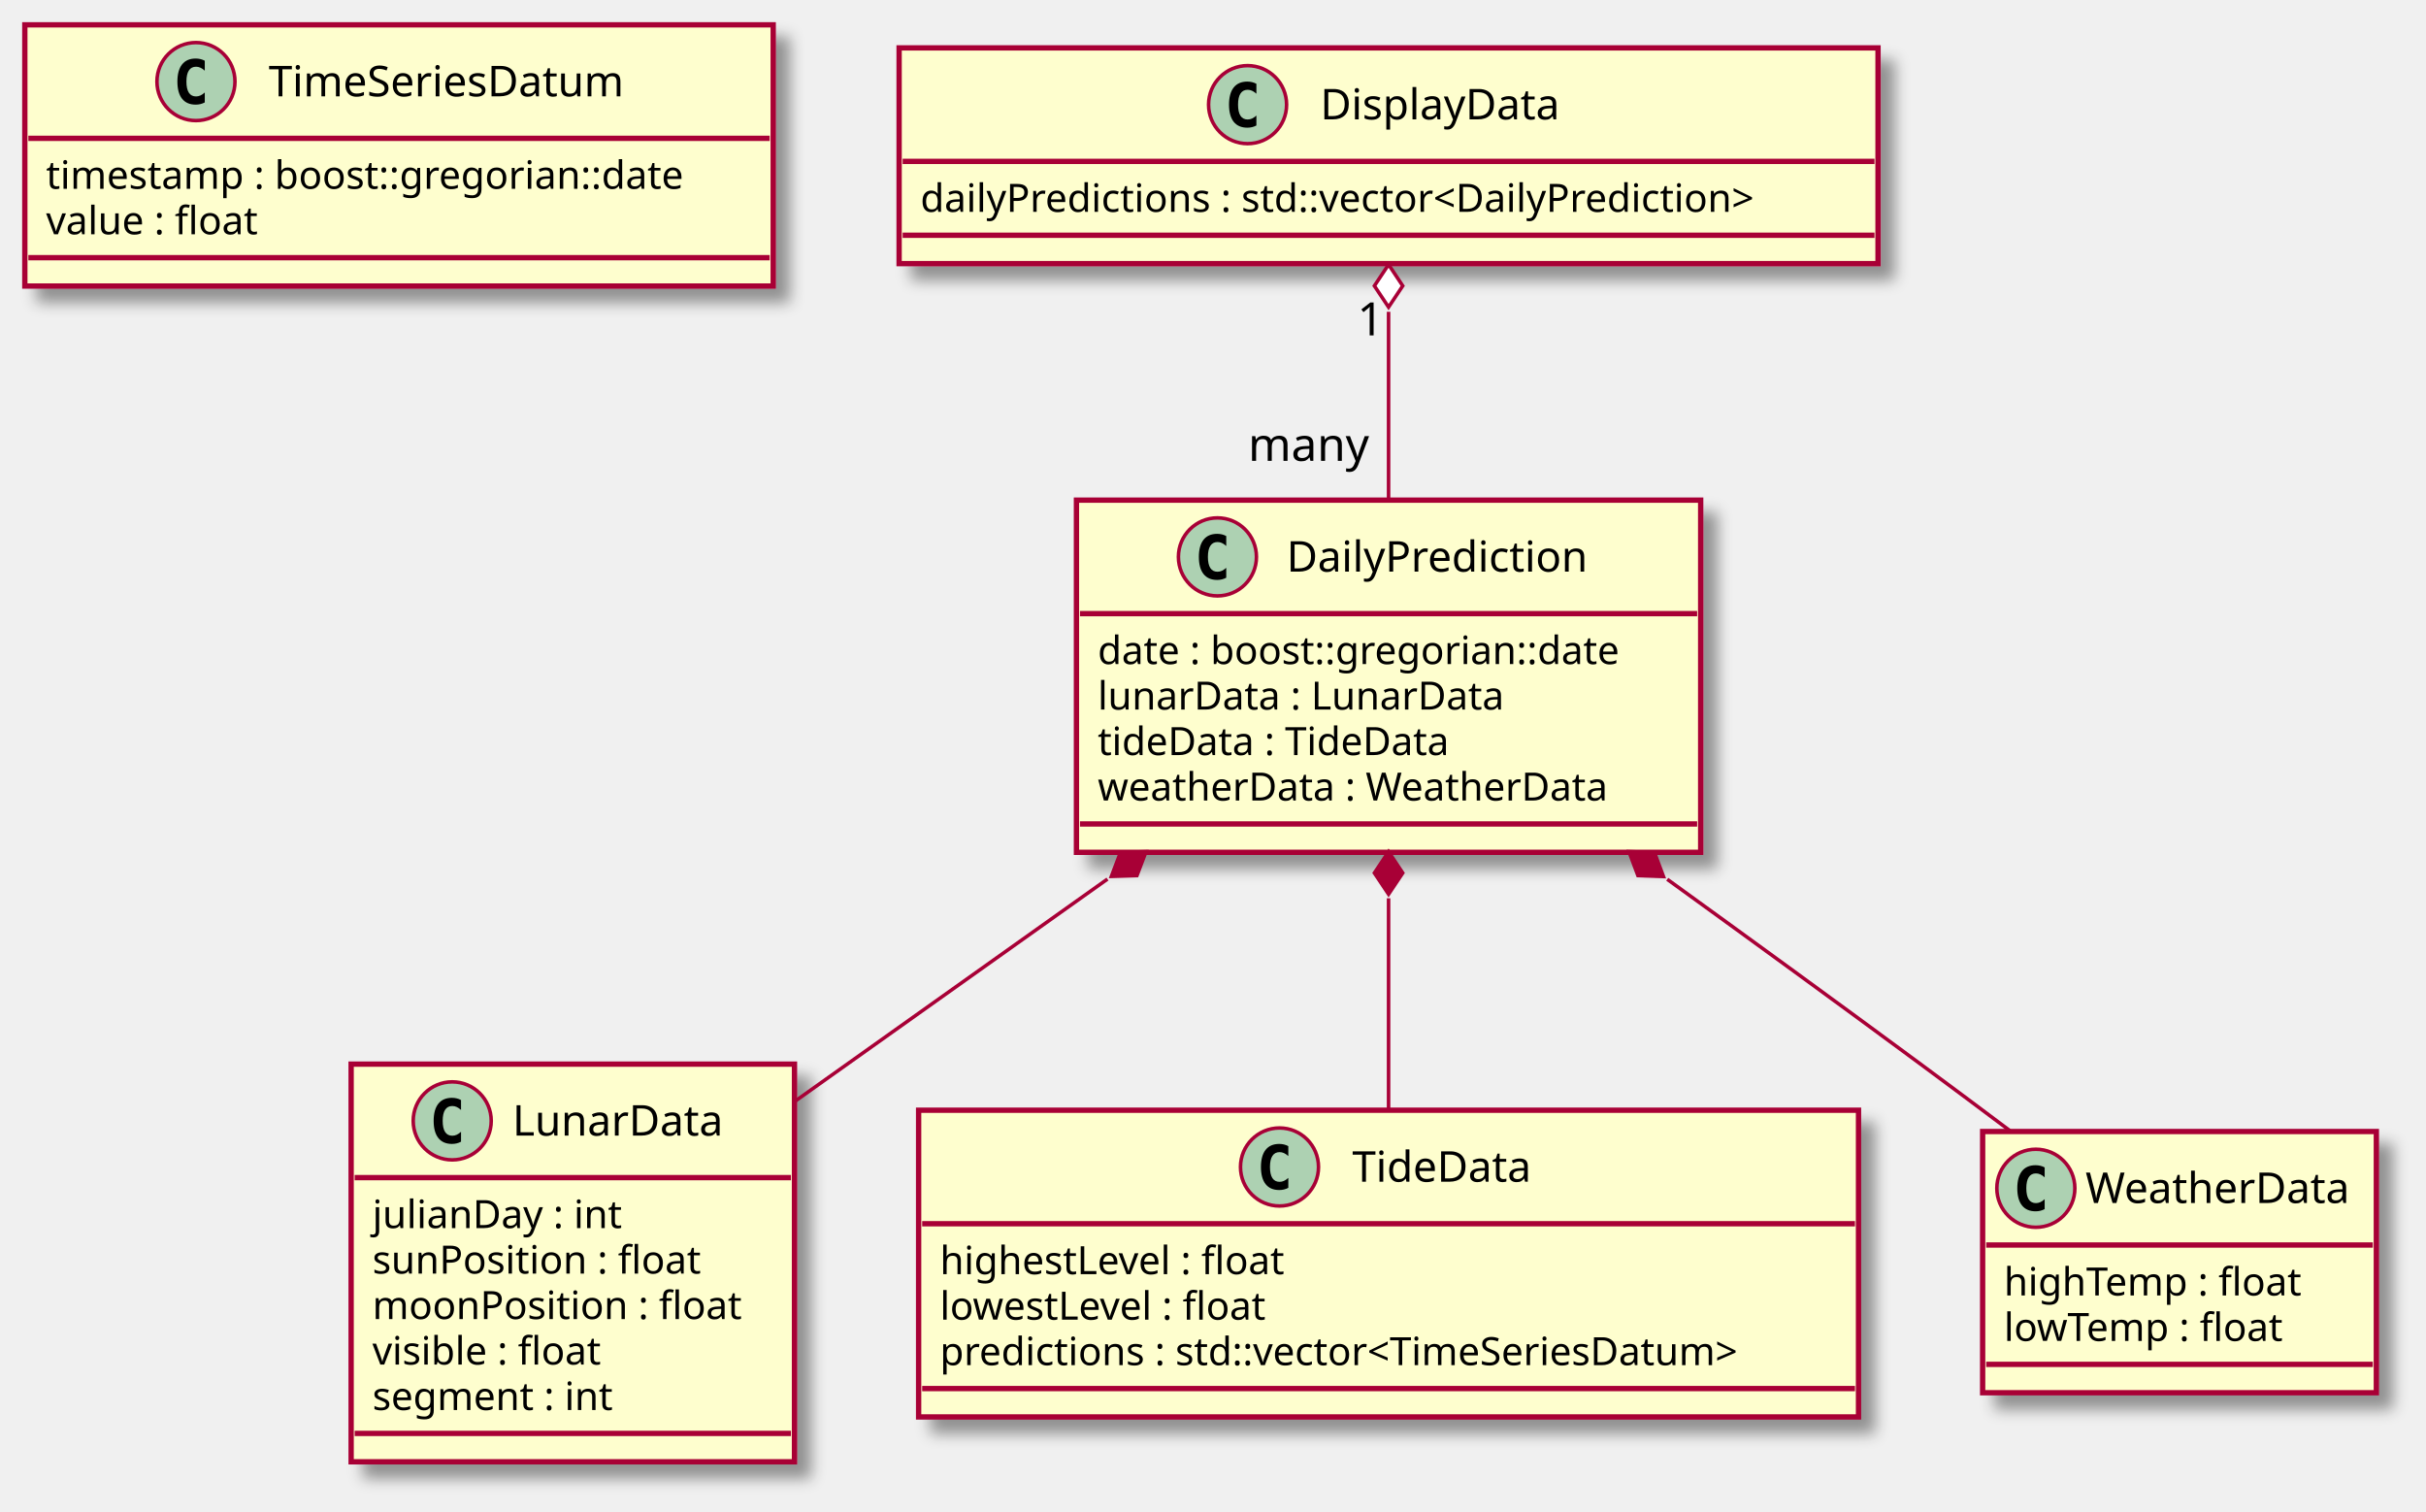
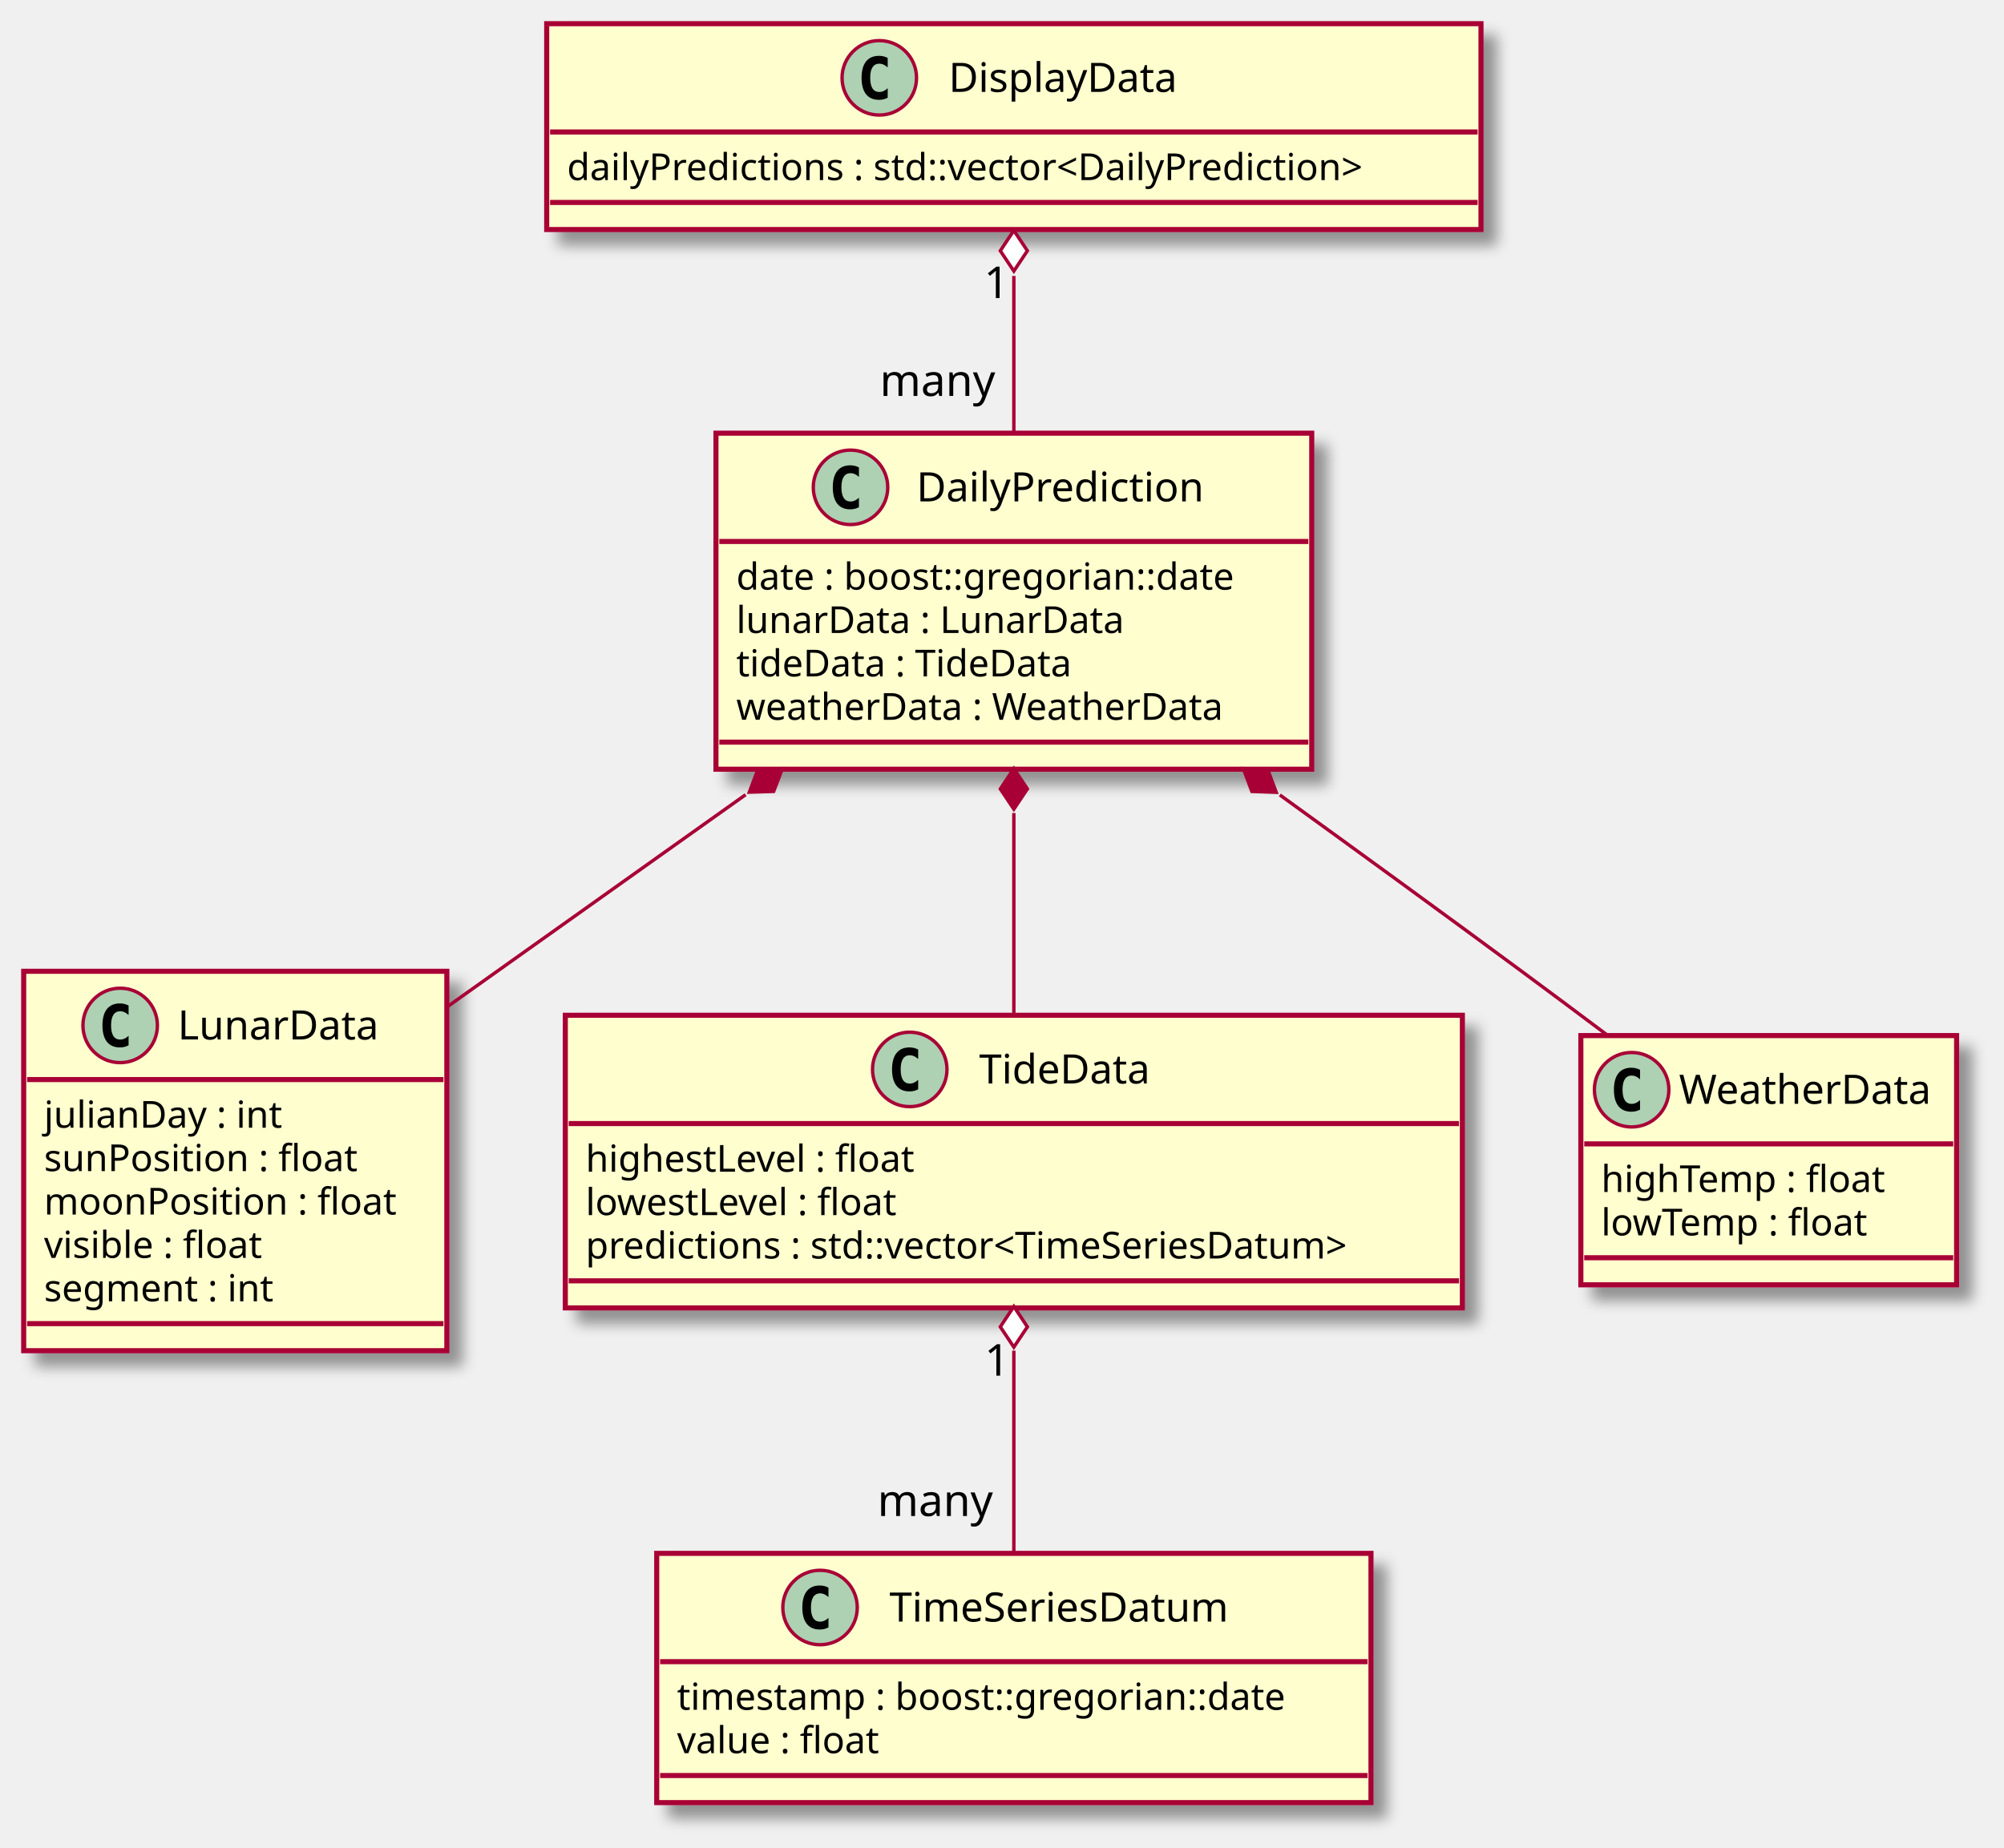
- <svg xmlns="http://www.w3.org/2000/svg" contentScriptType="application/ecmascript" contentStyleType="text/css" height="426px" preserveAspectRatio="none" style="width:684px;height:426px;background:#FFFFFF;" version="1.1" viewBox="0 0 684 426" width="684px" zoomAndPan="magnify">
+ <svg xmlns="http://www.w3.org/2000/svg" contentScriptType="application/ecmascript" contentStyleType="text/css" height="546px" preserveAspectRatio="none" style="width:592px;height:546px;background:#FFFFFF;" version="1.1" viewBox="0 0 592 546" width="592px" zoomAndPan="magnify">
  <defs>
-     <filter height="300%" id="f1357s3q4nxnzz" width="300%" x="-1" y="-1">
+     <filter height="300%" id="f10e1bovvrppil" width="300%" x="-1" y="-1">
      <feGaussianBlur result="blurOut" stdDeviation="2.0" />
      <feColorMatrix in="blurOut" result="blurOut2" type="matrix" values="0 0 0 0 0 0 0 0 0 0 0 0 0 0 0 0 0 0 .4 0" />
      <feOffset dx="4.0" dy="4.0" in="blurOut2" result="blurOut3" />
      <feBlend in="SourceGraphic" in2="blurOut3" mode="normal" />
    </filter>
  </defs>
  <g>
-     <rect codeLine="3" fill="#FEFECE" filter="url(#f1357s3q4nxnzz)" height="73.646" id="TimeSeriesDatum" style="stroke:#A80036;stroke-width:1.5;" width="211" x="7" y="7" />
-     <ellipse cx="55.25" cy="23" fill="#ADD1B2" rx="11" ry="11" style="stroke:#A80036;stroke-width:1.0;" />
-     <path d="M57.734,28.875 Q57.156,29.188 56.516,29.344 Q55.875,29.5 55.172,29.5 Q52.656,29.5 51.328,27.828 Q50.016,26.156 50.016,23 Q50.016,19.844 51.328,18.172 Q52.656,16.5 55.172,16.5 Q55.875,16.5 56.516,16.656 Q57.172,16.812 57.734,17.125 L57.734,19.922 Q57.094,19.344 56.5,19.078 Q55.906,18.812 55.281,18.812 Q53.938,18.812 53.25,19.875 Q52.562,20.922 52.562,23 Q52.562,25.078 53.25,26.141 Q53.938,27.188 55.281,27.188 Q55.906,27.188 56.5,26.922 Q57.094,26.656 57.734,26.078 L57.734,28.875 Z " fill="#000000" />
-     <text fill="#000000" font-family="sans-serif" font-size="12" lengthAdjust="spacing" textLength="106" x="75.75" y="27.154">TimeSeriesDatum</text>
-     <line style="stroke:#A80036;stroke-width:1.5;" x1="8" x2="217" y1="39" y2="39" />
-     <text fill="#000000" font-family="sans-serif" font-size="11" lengthAdjust="spacing" textLength="199" x="13" y="53.225">timestamp : boost::gregorian::date</text>
-     <text fill="#000000" font-family="sans-serif" font-size="11" lengthAdjust="spacing" textLength="68" x="13" y="66.048">value : float</text>
-     <line style="stroke:#A80036;stroke-width:1.5;" x1="8" x2="217" y1="72.646" y2="72.646" />
-     <rect codeLine="8" fill="#FEFECE" filter="url(#f1357s3q4nxnzz)" height="60.823" id="DisplayData" style="stroke:#A80036;stroke-width:1.5;" width="276" x="253.5" y="13.5" />
-     <ellipse cx="351.75" cy="29.5" fill="#ADD1B2" rx="11" ry="11" style="stroke:#A80036;stroke-width:1.0;" />
-     <path d="M354.234,35.375 Q353.656,35.688 353.016,35.844 Q352.375,36 351.672,36 Q349.156,36 347.828,34.328 Q346.516,32.656 346.516,29.5 Q346.516,26.344 347.828,24.672 Q349.156,23 351.672,23 Q352.375,23 353.016,23.156 Q353.672,23.312 354.234,23.625 L354.234,26.422 Q353.594,25.844 353,25.578 Q352.406,25.312 351.781,25.312 Q350.438,25.312 349.75,26.375 Q349.062,27.422 349.062,29.5 Q349.062,31.578 349.75,32.641 Q350.438,33.688 351.781,33.688 Q352.406,33.688 353,33.422 Q353.594,33.156 354.234,32.578 L354.234,35.375 Z " fill="#000000" />
-     <text fill="#000000" font-family="sans-serif" font-size="12" lengthAdjust="spacing" textLength="71" x="372.25" y="33.654">DisplayData</text>
-     <line style="stroke:#A80036;stroke-width:1.5;" x1="254.5" x2="528.5" y1="45.5" y2="45.5" />
-     <text fill="#000000" font-family="sans-serif" font-size="11" lengthAdjust="spacing" textLength="264" x="259.5" y="59.725">dailyPredictions : std::vector&lt;DailyPrediction&gt;</text>
-     <line style="stroke:#A80036;stroke-width:1.5;" x1="254.5" x2="528.5" y1="66.323" y2="66.323" />
-     <rect codeLine="12" fill="#FEFECE" filter="url(#f1357s3q4nxnzz)" height="99.291" id="DailyPrediction" style="stroke:#A80036;stroke-width:1.5;" width="176" x="303.5" y="141" />
-     <ellipse cx="343.25" cy="157" fill="#ADD1B2" rx="11" ry="11" style="stroke:#A80036;stroke-width:1.0;" />
-     <path d="M345.734,162.875 Q345.156,163.188 344.516,163.344 Q343.875,163.5 343.172,163.5 Q340.656,163.5 339.328,161.828 Q338.016,160.156 338.016,157 Q338.016,153.844 339.328,152.172 Q340.656,150.5 343.172,150.5 Q343.875,150.5 344.516,150.656 Q345.172,150.812 345.734,151.125 L345.734,153.922 Q345.094,153.344 344.5,153.078 Q343.906,152.812 343.281,152.812 Q341.938,152.812 341.25,153.875 Q340.562,154.922 340.562,157 Q340.562,159.078 341.25,160.141 Q341.938,161.188 343.281,161.188 Q343.906,161.188 344.5,160.922 Q345.094,160.656 345.734,160.078 L345.734,162.875 Z " fill="#000000" />
-     <text fill="#000000" font-family="sans-serif" font-size="12" lengthAdjust="spacing" textLength="89" x="362.75" y="161.154">DailyPrediction</text>
-     <line style="stroke:#A80036;stroke-width:1.5;" x1="304.5" x2="478.5" y1="173" y2="173" />
-     <text fill="#000000" font-family="sans-serif" font-size="11" lengthAdjust="spacing" textLength="164" x="309.5" y="187.225">date : boost::gregorian::date</text>
-     <text fill="#000000" font-family="sans-serif" font-size="11" lengthAdjust="spacing" textLength="125" x="309.5" y="200.048">lunarData : LunarData</text>
-     <text fill="#000000" font-family="sans-serif" font-size="11" lengthAdjust="spacing" textLength="109" x="309.5" y="212.871">tideData : TideData</text>
-     <text fill="#000000" font-family="sans-serif" font-size="11" lengthAdjust="spacing" textLength="158" x="309.5" y="225.694">weatherData : WeatherData</text>
-     <line style="stroke:#A80036;stroke-width:1.5;" x1="304.5" x2="478.5" y1="232.292" y2="232.292" />
-     <rect codeLine="19" fill="#FEFECE" filter="url(#f1357s3q4nxnzz)" height="112.114" id="LunarData" style="stroke:#A80036;stroke-width:1.5;" width="125" x="99" y="300" />
-     <ellipse cx="127.5" cy="316" fill="#ADD1B2" rx="11" ry="11" style="stroke:#A80036;stroke-width:1.0;" />
-     <path d="M129.984,321.875 Q129.406,322.188 128.766,322.344 Q128.125,322.5 127.422,322.5 Q124.906,322.5 123.578,320.828 Q122.266,319.156 122.266,316 Q122.266,312.844 123.578,311.172 Q124.906,309.5 127.422,309.5 Q128.125,309.5 128.766,309.656 Q129.422,309.812 129.984,310.125 L129.984,312.922 Q129.344,312.344 128.75,312.078 Q128.156,311.812 127.531,311.812 Q126.188,311.812 125.5,312.875 Q124.812,313.922 124.812,316 Q124.812,318.078 125.5,319.141 Q126.188,320.188 127.531,320.188 Q128.156,320.188 128.75,319.922 Q129.344,319.656 129.984,319.078 L129.984,321.875 Z " fill="#000000" />
-     <text fill="#000000" font-family="sans-serif" font-size="12" lengthAdjust="spacing" textLength="63" x="144.5" y="320.154">LunarData</text>
-     <line style="stroke:#A80036;stroke-width:1.5;" x1="100" x2="223" y1="332" y2="332" />
-     <text fill="#000000" font-family="sans-serif" font-size="11" lengthAdjust="spacing" textLength="78" x="105" y="346.225">julianDay : int</text>
-     <text fill="#000000" font-family="sans-serif" font-size="11" lengthAdjust="spacing" textLength="101" x="105" y="359.048">sunPosition : float</text>
-     <text fill="#000000" font-family="sans-serif" font-size="11" lengthAdjust="spacing" textLength="113" x="105" y="371.871">moonPosition : float</text>
-     <text fill="#000000" font-family="sans-serif" font-size="11" lengthAdjust="spacing" textLength="73" x="105" y="384.694">visible : float</text>
-     <text fill="#000000" font-family="sans-serif" font-size="11" lengthAdjust="spacing" textLength="75" x="105" y="397.517">segment : int</text>
-     <line style="stroke:#A80036;stroke-width:1.5;" x1="100" x2="223" y1="404.114" y2="404.114" />
-     <rect codeLine="27" fill="#FEFECE" filter="url(#f1357s3q4nxnzz)" height="86.469" id="TideData" style="stroke:#A80036;stroke-width:1.5;" width="265" x="259" y="313" />
-     <ellipse cx="360.75" cy="329" fill="#ADD1B2" rx="11" ry="11" style="stroke:#A80036;stroke-width:1.0;" />
-     <path d="M363.234,334.875 Q362.656,335.188 362.016,335.344 Q361.375,335.5 360.672,335.5 Q358.156,335.5 356.828,333.828 Q355.516,332.156 355.516,329 Q355.516,325.844 356.828,324.172 Q358.156,322.5 360.672,322.5 Q361.375,322.5 362.016,322.656 Q362.672,322.812 363.234,323.125 L363.234,325.922 Q362.594,325.344 362,325.078 Q361.406,324.812 360.781,324.812 Q359.438,324.812 358.75,325.875 Q358.062,326.922 358.062,329 Q358.062,331.078 358.75,332.141 Q359.438,333.188 360.781,333.188 Q361.406,333.188 362,332.922 Q362.594,332.656 363.234,332.078 L363.234,334.875 Z " fill="#000000" />
-     <text fill="#000000" font-family="sans-serif" font-size="12" lengthAdjust="spacing" textLength="53" x="381.25" y="333.154">TideData</text>
-     <line style="stroke:#A80036;stroke-width:1.5;" x1="260" x2="523" y1="345" y2="345" />
-     <text fill="#000000" font-family="sans-serif" font-size="11" lengthAdjust="spacing" textLength="108" x="265" y="359.225">highestLevel : float</text>
-     <text fill="#000000" font-family="sans-serif" font-size="11" lengthAdjust="spacing" textLength="103" x="265" y="372.048">lowestLevel : float</text>
-     <text fill="#000000" font-family="sans-serif" font-size="11" lengthAdjust="spacing" textLength="253" x="265" y="384.871">predictions : std::vector&lt;TimeSeriesDatum&gt;</text>
-     <line style="stroke:#A80036;stroke-width:1.5;" x1="260" x2="523" y1="391.469" y2="391.469" />
-     <rect codeLine="33" fill="#FEFECE" filter="url(#f1357s3q4nxnzz)" height="73.646" id="WeatherData" style="stroke:#A80036;stroke-width:1.5;" width="111" x="559" y="319" />
-     <ellipse cx="574" cy="335" fill="#ADD1B2" rx="11" ry="11" style="stroke:#A80036;stroke-width:1.0;" />
-     <path d="M576.484,340.875 Q575.906,341.188 575.266,341.344 Q574.625,341.5 573.922,341.5 Q571.406,341.5 570.078,339.828 Q568.766,338.156 568.766,335 Q568.766,331.844 570.078,330.172 Q571.406,328.5 573.922,328.5 Q574.625,328.5 575.266,328.656 Q575.922,328.812 576.484,329.125 L576.484,331.922 Q575.844,331.344 575.25,331.078 Q574.656,330.812 574.031,330.812 Q572.688,330.812 572,331.875 Q571.312,332.922 571.312,335 Q571.312,337.078 572,338.141 Q572.688,339.188 574.031,339.188 Q574.656,339.188 575.25,338.922 Q575.844,338.656 576.484,338.078 L576.484,340.875 Z " fill="#000000" />
-     <text fill="#000000" font-family="sans-serif" font-size="12" lengthAdjust="spacing" textLength="79" x="588" y="339.154">WeatherData</text>
-     <line style="stroke:#A80036;stroke-width:1.5;" x1="560" x2="669" y1="351" y2="351" />
-     <text fill="#000000" font-family="sans-serif" font-size="11" lengthAdjust="spacing" textLength="93" x="565" y="365.225">highTemp : float</text>
-     <text fill="#000000" font-family="sans-serif" font-size="11" lengthAdjust="spacing" textLength="88" x="565" y="378.048">lowTemp : float</text>
-     <line style="stroke:#A80036;stroke-width:1.5;" x1="560" x2="669" y1="384.646" y2="384.646" />
-     <path codeLine="38" d="M391.5,87.9 C391.5,104.56 391.5,123.72 391.5,140.89 " fill="none" id="DisplayData-backto-DailyPrediction" style="stroke:#A80036;stroke-width:1.0;" />
-     <polygon fill="#FFFFFF" points="391.5,74.59,387.5,80.59,391.5,86.59,395.5,80.59,391.5,74.59" style="stroke:#A80036;stroke-width:1.0;" />
-     <text fill="#000000" font-family="sans-serif" font-size="13" lengthAdjust="spacing" textLength="8" x="382.675" y="94.561">1</text>
-     <text fill="#000000" font-family="sans-serif" font-size="13" lengthAdjust="spacing" textLength="37" x="351.898" y="129.93">many</text>
-     <path codeLine="39" d="M312.25,247.83 C283.44,268.32 251.3,291.16 224.13,310.48 " fill="none" id="DailyPrediction-backto-LunarData" style="stroke:#A80036;stroke-width:1.0;" />
-     <polygon fill="#A80036" points="323.12,240.11,315.912,240.334,313.347,247.074,320.555,246.849,323.12,240.11" style="stroke:#A80036;stroke-width:1.0;" />
-     <path codeLine="40" d="M391.5,253.24 C391.5,273.17 391.5,294.78 391.5,312.94 " fill="none" id="DailyPrediction-backto-TideData" style="stroke:#A80036;stroke-width:1.0;" />
-     <polygon fill="#A80036" points="391.5,240.11,387.5,246.11,391.5,252.11,395.5,246.11,391.5,240.11" style="stroke:#A80036;stroke-width:1.0;" />
-     <path codeLine="41" d="M470.07,247.89 C493.15,264.58 518.4,282.94 541.5,300 C549.67,306.03 558.32,312.49 566.69,318.77 " fill="none" id="DailyPrediction-backto-WeatherData" style="stroke:#A80036;stroke-width:1.0;" />
-     <polygon fill="#A80036" points="459.28,240.1,461.808,246.853,469.014,247.117,466.486,240.364,459.28,240.1" style="stroke:#A80036;stroke-width:1.0;" />
+     <rect codeLine="3" fill="#FEFECE" filter="url(#f10e1bovvrppil)" height="73.646" id="TimeSeriesDatum" style="stroke:#A80036;stroke-width:1.5;" width="211" x="194" y="459" />
+     <ellipse cx="242.25" cy="475" fill="#ADD1B2" rx="11" ry="11" style="stroke:#A80036;stroke-width:1.0;" />
+     <path d="M244.734,480.875 Q244.156,481.188 243.516,481.344 Q242.875,481.5 242.172,481.5 Q239.656,481.5 238.328,479.828 Q237.016,478.156 237.016,475 Q237.016,471.844 238.328,470.172 Q239.656,468.5 242.172,468.5 Q242.875,468.5 243.516,468.656 Q244.172,468.812 244.734,469.125 L244.734,471.922 Q244.094,471.344 243.5,471.078 Q242.906,470.812 242.281,470.812 Q240.938,470.812 240.25,471.875 Q239.562,472.922 239.562,475 Q239.562,477.078 240.25,478.141 Q240.938,479.188 242.281,479.188 Q242.906,479.188 243.5,478.922 Q244.094,478.656 244.734,478.078 L244.734,480.875 Z " fill="#000000" />
+     <text fill="#000000" font-family="sans-serif" font-size="12" lengthAdjust="spacing" textLength="106" x="262.75" y="479.154">TimeSeriesDatum</text>
+     <line style="stroke:#A80036;stroke-width:1.5;" x1="195" x2="404" y1="491" y2="491" />
+     <text fill="#000000" font-family="sans-serif" font-size="11" lengthAdjust="spacing" textLength="199" x="200" y="505.225">timestamp : boost::gregorian::date</text>
+     <text fill="#000000" font-family="sans-serif" font-size="11" lengthAdjust="spacing" textLength="68" x="200" y="518.048">value : float</text>
+     <line style="stroke:#A80036;stroke-width:1.5;" x1="195" x2="404" y1="524.646" y2="524.646" />
+     <rect codeLine="8" fill="#FEFECE" filter="url(#f10e1bovvrppil)" height="60.823" id="DisplayData" style="stroke:#A80036;stroke-width:1.5;" width="276" x="161.5" y="7" />
+     <ellipse cx="259.75" cy="23" fill="#ADD1B2" rx="11" ry="11" style="stroke:#A80036;stroke-width:1.0;" />
+     <path d="M262.234,28.875 Q261.656,29.188 261.016,29.344 Q260.375,29.5 259.672,29.5 Q257.156,29.5 255.828,27.828 Q254.516,26.156 254.516,23 Q254.516,19.844 255.828,18.172 Q257.156,16.5 259.672,16.5 Q260.375,16.5 261.016,16.656 Q261.672,16.812 262.234,17.125 L262.234,19.922 Q261.594,19.344 261,19.078 Q260.406,18.812 259.781,18.812 Q258.438,18.812 257.75,19.875 Q257.062,20.922 257.062,23 Q257.062,25.078 257.75,26.141 Q258.438,27.188 259.781,27.188 Q260.406,27.188 261,26.922 Q261.594,26.656 262.234,26.078 L262.234,28.875 Z " fill="#000000" />
+     <text fill="#000000" font-family="sans-serif" font-size="12" lengthAdjust="spacing" textLength="71" x="280.25" y="27.154">DisplayData</text>
+     <line style="stroke:#A80036;stroke-width:1.5;" x1="162.5" x2="436.5" y1="39" y2="39" />
+     <text fill="#000000" font-family="sans-serif" font-size="11" lengthAdjust="spacing" textLength="264" x="167.5" y="53.225">dailyPredictions : std::vector&lt;DailyPrediction&gt;</text>
+     <line style="stroke:#A80036;stroke-width:1.5;" x1="162.5" x2="436.5" y1="59.823" y2="59.823" />
+     <rect codeLine="12" fill="#FEFECE" filter="url(#f10e1bovvrppil)" height="99.291" id="DailyPrediction" style="stroke:#A80036;stroke-width:1.5;" width="176" x="211.5" y="128" />
+     <ellipse cx="251.25" cy="144" fill="#ADD1B2" rx="11" ry="11" style="stroke:#A80036;stroke-width:1.0;" />
+     <path d="M253.734,149.875 Q253.156,150.188 252.516,150.344 Q251.875,150.5 251.172,150.5 Q248.656,150.5 247.328,148.828 Q246.016,147.156 246.016,144 Q246.016,140.844 247.328,139.172 Q248.656,137.5 251.172,137.5 Q251.875,137.5 252.516,137.656 Q253.172,137.812 253.734,138.125 L253.734,140.922 Q253.094,140.344 252.5,140.078 Q251.906,139.812 251.281,139.812 Q249.938,139.812 249.25,140.875 Q248.562,141.922 248.562,144 Q248.562,146.078 249.25,147.141 Q249.938,148.188 251.281,148.188 Q251.906,148.188 252.5,147.922 Q253.094,147.656 253.734,147.078 L253.734,149.875 Z " fill="#000000" />
+     <text fill="#000000" font-family="sans-serif" font-size="12" lengthAdjust="spacing" textLength="89" x="270.75" y="148.154">DailyPrediction</text>
+     <line style="stroke:#A80036;stroke-width:1.5;" x1="212.5" x2="386.5" y1="160" y2="160" />
+     <text fill="#000000" font-family="sans-serif" font-size="11" lengthAdjust="spacing" textLength="164" x="217.5" y="174.225">date : boost::gregorian::date</text>
+     <text fill="#000000" font-family="sans-serif" font-size="11" lengthAdjust="spacing" textLength="125" x="217.5" y="187.048">lunarData : LunarData</text>
+     <text fill="#000000" font-family="sans-serif" font-size="11" lengthAdjust="spacing" textLength="109" x="217.5" y="199.871">tideData : TideData</text>
+     <text fill="#000000" font-family="sans-serif" font-size="11" lengthAdjust="spacing" textLength="158" x="217.5" y="212.694">weatherData : WeatherData</text>
+     <line style="stroke:#A80036;stroke-width:1.5;" x1="212.5" x2="386.5" y1="219.292" y2="219.292" />
+     <rect codeLine="19" fill="#FEFECE" filter="url(#f10e1bovvrppil)" height="112.114" id="LunarData" style="stroke:#A80036;stroke-width:1.5;" width="125" x="7" y="287" />
+     <ellipse cx="35.5" cy="303" fill="#ADD1B2" rx="11" ry="11" style="stroke:#A80036;stroke-width:1.0;" />
+     <path d="M37.984,308.875 Q37.406,309.188 36.766,309.344 Q36.125,309.5 35.422,309.5 Q32.906,309.5 31.578,307.828 Q30.266,306.156 30.266,303 Q30.266,299.844 31.578,298.172 Q32.906,296.5 35.422,296.5 Q36.125,296.5 36.766,296.656 Q37.422,296.812 37.984,297.125 L37.984,299.922 Q37.344,299.344 36.75,299.078 Q36.156,298.812 35.531,298.812 Q34.188,298.812 33.5,299.875 Q32.812,300.922 32.812,303 Q32.812,305.078 33.5,306.141 Q34.188,307.188 35.531,307.188 Q36.156,307.188 36.75,306.922 Q37.344,306.656 37.984,306.078 L37.984,308.875 Z " fill="#000000" />
+     <text fill="#000000" font-family="sans-serif" font-size="12" lengthAdjust="spacing" textLength="63" x="52.5" y="307.154">LunarData</text>
+     <line style="stroke:#A80036;stroke-width:1.5;" x1="8" x2="131" y1="319" y2="319" />
+     <text fill="#000000" font-family="sans-serif" font-size="11" lengthAdjust="spacing" textLength="78" x="13" y="333.225">julianDay : int</text>
+     <text fill="#000000" font-family="sans-serif" font-size="11" lengthAdjust="spacing" textLength="101" x="13" y="346.048">sunPosition : float</text>
+     <text fill="#000000" font-family="sans-serif" font-size="11" lengthAdjust="spacing" textLength="113" x="13" y="358.871">moonPosition : float</text>
+     <text fill="#000000" font-family="sans-serif" font-size="11" lengthAdjust="spacing" textLength="73" x="13" y="371.694">visible : float</text>
+     <text fill="#000000" font-family="sans-serif" font-size="11" lengthAdjust="spacing" textLength="75" x="13" y="384.517">segment : int</text>
+     <line style="stroke:#A80036;stroke-width:1.5;" x1="8" x2="131" y1="391.114" y2="391.114" />
+     <rect codeLine="27" fill="#FEFECE" filter="url(#f10e1bovvrppil)" height="86.469" id="TideData" style="stroke:#A80036;stroke-width:1.5;" width="265" x="167" y="300" />
+     <ellipse cx="268.75" cy="316" fill="#ADD1B2" rx="11" ry="11" style="stroke:#A80036;stroke-width:1.0;" />
+     <path d="M271.234,321.875 Q270.656,322.188 270.016,322.344 Q269.375,322.5 268.672,322.5 Q266.156,322.5 264.828,320.828 Q263.516,319.156 263.516,316 Q263.516,312.844 264.828,311.172 Q266.156,309.5 268.672,309.5 Q269.375,309.5 270.016,309.656 Q270.672,309.812 271.234,310.125 L271.234,312.922 Q270.594,312.344 270,312.078 Q269.406,311.812 268.781,311.812 Q267.438,311.812 266.75,312.875 Q266.062,313.922 266.062,316 Q266.062,318.078 266.75,319.141 Q267.438,320.188 268.781,320.188 Q269.406,320.188 270,319.922 Q270.594,319.656 271.234,319.078 L271.234,321.875 Z " fill="#000000" />
+     <text fill="#000000" font-family="sans-serif" font-size="12" lengthAdjust="spacing" textLength="53" x="289.25" y="320.154">TideData</text>
+     <line style="stroke:#A80036;stroke-width:1.5;" x1="168" x2="431" y1="332" y2="332" />
+     <text fill="#000000" font-family="sans-serif" font-size="11" lengthAdjust="spacing" textLength="108" x="173" y="346.225">highestLevel : float</text>
+     <text fill="#000000" font-family="sans-serif" font-size="11" lengthAdjust="spacing" textLength="103" x="173" y="359.048">lowestLevel : float</text>
+     <text fill="#000000" font-family="sans-serif" font-size="11" lengthAdjust="spacing" textLength="253" x="173" y="371.871">predictions : std::vector&lt;TimeSeriesDatum&gt;</text>
+     <line style="stroke:#A80036;stroke-width:1.5;" x1="168" x2="431" y1="378.469" y2="378.469" />
+     <rect codeLine="33" fill="#FEFECE" filter="url(#f10e1bovvrppil)" height="73.646" id="WeatherData" style="stroke:#A80036;stroke-width:1.5;" width="111" x="467" y="306" />
+     <ellipse cx="482" cy="322" fill="#ADD1B2" rx="11" ry="11" style="stroke:#A80036;stroke-width:1.0;" />
+     <path d="M484.484,327.875 Q483.906,328.188 483.266,328.344 Q482.625,328.5 481.922,328.5 Q479.406,328.5 478.078,326.828 Q476.766,325.156 476.766,322 Q476.766,318.844 478.078,317.172 Q479.406,315.5 481.922,315.5 Q482.625,315.5 483.266,315.656 Q483.922,315.812 484.484,316.125 L484.484,318.922 Q483.844,318.344 483.25,318.078 Q482.656,317.812 482.031,317.812 Q480.688,317.812 480,318.875 Q479.312,319.922 479.312,322 Q479.312,324.078 480,325.141 Q480.688,326.188 482.031,326.188 Q482.656,326.188 483.25,325.922 Q483.844,325.656 484.484,325.078 L484.484,327.875 Z " fill="#000000" />
+     <text fill="#000000" font-family="sans-serif" font-size="12" lengthAdjust="spacing" textLength="79" x="496" y="326.154">WeatherData</text>
+     <line style="stroke:#A80036;stroke-width:1.5;" x1="468" x2="577" y1="338" y2="338" />
+     <text fill="#000000" font-family="sans-serif" font-size="11" lengthAdjust="spacing" textLength="93" x="473" y="352.225">highTemp : float</text>
+     <text fill="#000000" font-family="sans-serif" font-size="11" lengthAdjust="spacing" textLength="88" x="473" y="365.048">lowTemp : float</text>
+     <line style="stroke:#A80036;stroke-width:1.5;" x1="468" x2="577" y1="371.646" y2="371.646" />
+     <path codeLine="38" d="M299.5,81.54 C299.5,96.26 299.5,112.82 299.5,127.95 " fill="none" id="DisplayData-backto-DailyPrediction" style="stroke:#A80036;stroke-width:1.0;" />
+     <polygon fill="#FFFFFF" points="299.5,68.1,295.5,74.1,299.5,80.1,303.5,74.1,299.5,68.1" style="stroke:#A80036;stroke-width:1.0;" />
+     <text fill="#000000" font-family="sans-serif" font-size="13" lengthAdjust="spacing" textLength="8" x="290.675" y="88.073">1</text>
+     <text fill="#000000" font-family="sans-serif" font-size="13" lengthAdjust="spacing" textLength="37" x="259.898" y="116.999">many</text>
+     <path codeLine="39" d="M220.25,234.83 C191.44,255.32 159.3,278.16 132.13,297.48 " fill="none" id="DailyPrediction-backto-LunarData" style="stroke:#A80036;stroke-width:1.0;" />
+     <polygon fill="#A80036" points="231.12,227.11,223.912,227.334,221.347,234.074,228.555,233.849,231.12,227.11" style="stroke:#A80036;stroke-width:1.0;" />
+     <path codeLine="40" d="M299.5,240.24 C299.5,260.17 299.5,281.78 299.5,299.94 " fill="none" id="DailyPrediction-backto-TideData" style="stroke:#A80036;stroke-width:1.0;" />
+     <polygon fill="#A80036" points="299.5,227.11,295.5,233.11,299.5,239.11,303.5,233.11,299.5,227.11" style="stroke:#A80036;stroke-width:1.0;" />
+     <path codeLine="41" d="M378.07,234.89 C401.15,251.58 426.4,269.94 449.5,287 C457.67,293.03 466.32,299.49 474.69,305.77 " fill="none" id="DailyPrediction-backto-WeatherData" style="stroke:#A80036;stroke-width:1.0;" />
+     <polygon fill="#A80036" points="367.28,227.1,369.808,233.853,377.014,234.117,374.486,227.364,367.28,227.1" style="stroke:#A80036;stroke-width:1.0;" />
+     <path codeLine="42" d="M299.5,399.1 C299.5,419 299.5,440.93 299.5,458.8 " fill="none" id="TideData-backto-TimeSeriesDatum" style="stroke:#A80036;stroke-width:1.0;" />
+     <polygon fill="#FFFFFF" points="299.5,386.06,295.5,392.06,299.5,398.06,303.5,392.06,299.5,386.06" style="stroke:#A80036;stroke-width:1.0;" />
+     <text fill="#000000" font-family="sans-serif" font-size="13" lengthAdjust="spacing" textLength="8" x="290.837" y="406.489">1</text>
+     <text fill="#000000" font-family="sans-serif" font-size="13" lengthAdjust="spacing" textLength="37" x="259.205" y="447.964">many</text>
  </g>
</svg>
